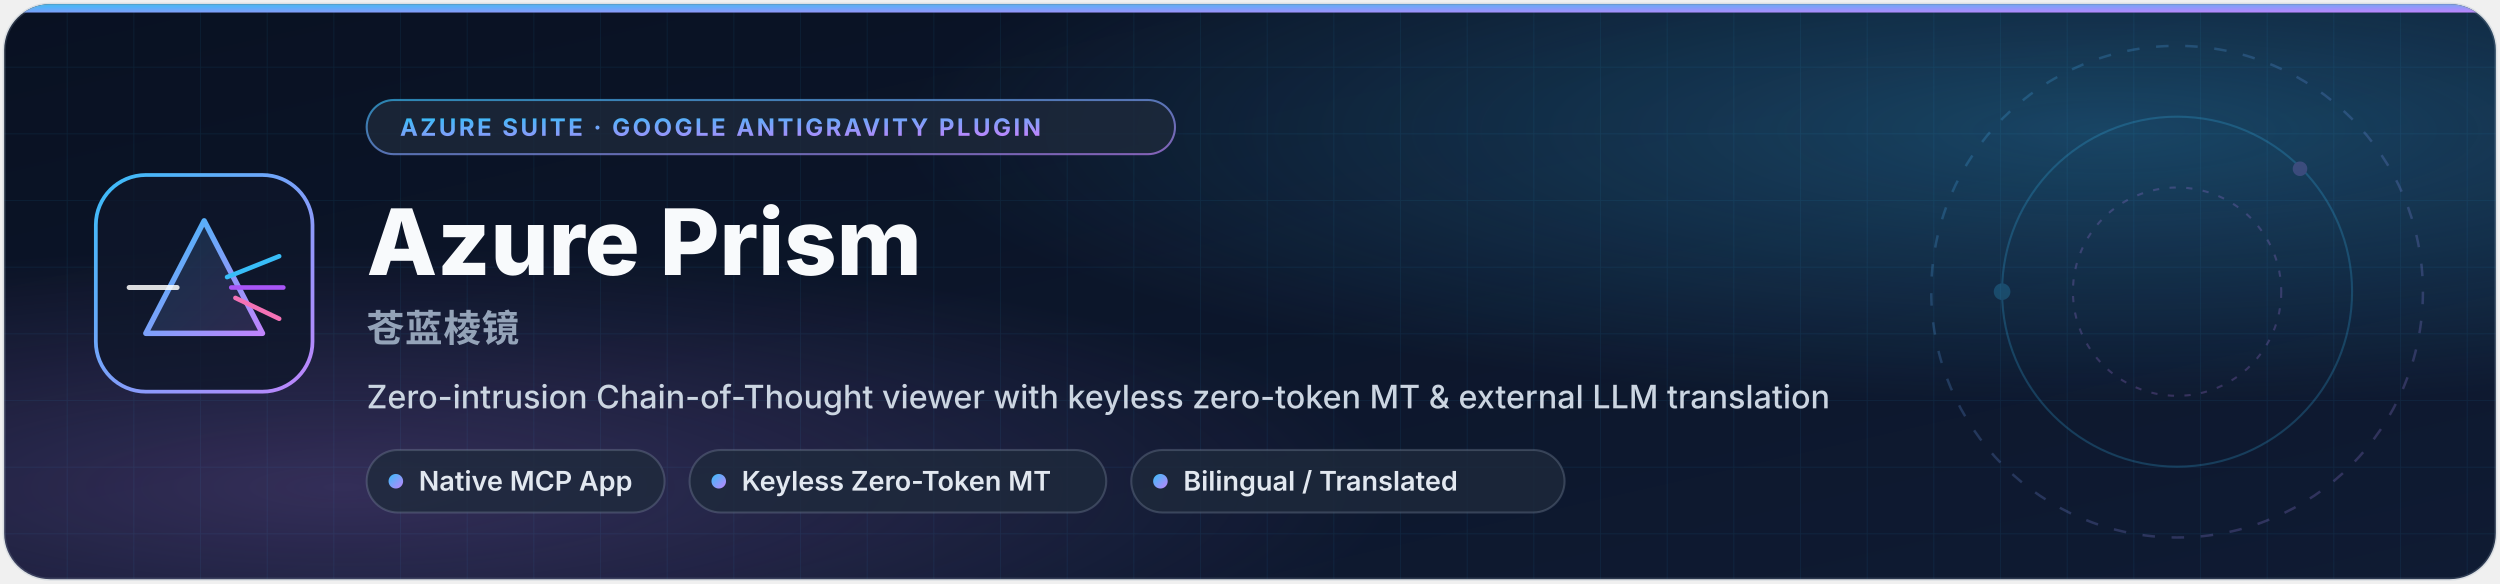
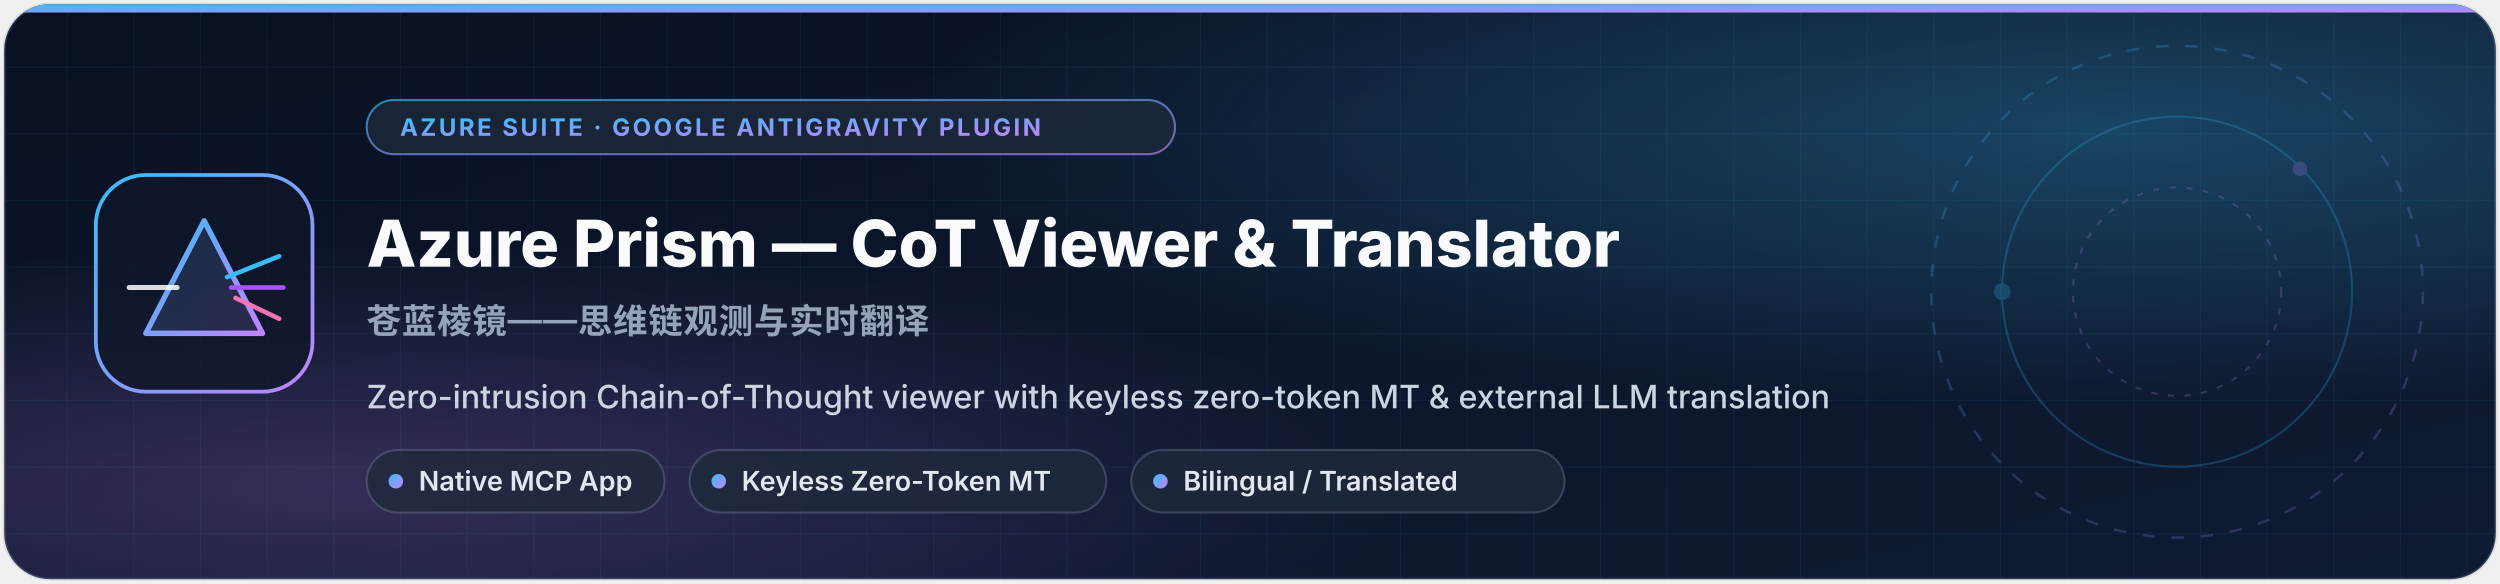
- <svg xmlns="http://www.w3.org/2000/svg" viewBox="0 0 1200 280" width="1200" height="280" role="img" aria-label="Azure Prism">
+ <svg xmlns="http://www.w3.org/2000/svg" viewBox="0 0 1200 280" width="1200" height="280" role="img" aria-label="Azure Prism — CoT Viewer &amp; Translator">
  <defs>
    <linearGradient id="bgGrad" x1="0%" y1="0%" x2="100%" y2="100%">
      <stop offset="0%" stop-color="#091122" />
      <stop offset="100%" stop-color="#0f1b33" />
    </linearGradient>
    <linearGradient id="accentGrad" x1="0%" y1="0%" x2="100%" y2="100%">
      <stop offset="0%" stop-color="#38bdf8" />
      <stop offset="100%" stop-color="#c084fc" />
    </linearGradient>
    <radialGradient id="glow1" cx="84%" cy="22%" r="48%">
      <stop offset="0%" stop-color="#38bdf8" stop-opacity="0.28" />
      <stop offset="100%" stop-color="#38bdf8" stop-opacity="0" />
    </radialGradient>
    <radialGradient id="glow2" cx="14%" cy="84%" r="42%">
      <stop offset="0%" stop-color="#c084fc" stop-opacity="0.22" />
      <stop offset="100%" stop-color="#c084fc" stop-opacity="0" />
    </radialGradient>
    <pattern id="gridPat" width="32" height="32" patternUnits="userSpaceOnUse">
      <path d="M 32 0 L 0 0 0 32" fill="none" stroke="#38bdf8" stroke-width="0.8" stroke-opacity="0.08" />
    </pattern>
    <clipPath id="outerClip">
      <rect x="2" y="2" width="1196" height="276" rx="22" />
    </clipPath>
  </defs>
  <g clip-path="url(#outerClip)">
    <rect x="2" y="2" width="1196" height="276" rx="22" fill="url(#bgGrad)" />
    <rect x="2" y="2" width="1196" height="276" fill="url(#gridPat)" />
    <rect x="2" y="2" width="1196" height="276" fill="url(#glow1)" />
    <rect x="2" y="2" width="1196" height="276" fill="url(#glow2)" />
    <rect x="2" y="2" width="1196" height="4" fill="url(#accentGrad)" />
    <g opacity="0.22" transform="translate(1045, 140)">
      <circle cx="0" cy="0" r="118" fill="none" stroke="url(#accentGrad)" stroke-width="1.2" stroke-dasharray="6 8" />
      <circle cx="0" cy="0" r="84" fill="none" stroke="#38bdf8" stroke-width="1" />
      <circle cx="0" cy="0" r="50" fill="none" stroke="#c084fc" stroke-width="1" stroke-dasharray="3 5" />
      <circle cx="-84" cy="0" r="4" fill="#38bdf8" />
      <circle cx="59" cy="-59" r="3.5" fill="#c084fc" />
    </g>
    <g transform="translate(46, 84)">
      <rect width="104" height="104" rx="24" fill="rgba(15,23,42,0.72)" stroke="url(#accentGrad)" stroke-width="1.8" />
      <g transform="translate(4, 4)">
        <polygon points="48,18 76,72 20,72" fill="url(#accentGrad)" fill-opacity="0.16" stroke="url(#accentGrad)" stroke-width="2.6" stroke-linejoin="round" />
        <line x1="12" y1="50" x2="35" y2="50" stroke="#ffffff" stroke-width="2.4" stroke-linecap="round" opacity="0.85" />
        <line x1="59" y1="45" x2="84" y2="35" stroke="#38bdf8" stroke-width="2.2" stroke-linecap="round" />
        <line x1="61" y1="50" x2="86" y2="50" stroke="#a855f7" stroke-width="2.2" stroke-linecap="round" />
        <line x1="63" y1="55" x2="84" y2="65" stroke="#f472b6" stroke-width="2.2" stroke-linecap="round" />
      </g>
    </g>
    <g transform="translate(176, 48)">
      <rect width="388" height="26" rx="13" fill="rgba(30,41,59,0.78)" stroke="url(#accentGrad)" stroke-width="1" stroke-opacity="0.65" />
      <text x="16" y="17.2" font-size="11.5" font-weight="700" letter-spacing="1.2" fill="url(#accentGrad)" font-family="-apple-system, BlinkMacSystemFont, 'Segoe UI', 'PingFang SC', 'Microsoft YaHei', sans-serif">AZURE SUITE  ·  GOOGLE ANTIGRAVITY PLUGIN</text>
    </g>
-     <text x="176" y="132" font-size="44" font-weight="800" fill="#f8fafc" font-family="-apple-system, BlinkMacSystemFont, 'Segoe UI', 'PingFang SC', 'Microsoft YaHei', sans-serif">Azure Prism</text>
-     <text x="176" y="164" font-size="18" font-weight="600" fill="#94a3b8" letter-spacing="0.4" font-family="-apple-system, BlinkMacSystemFont, 'Segoe UI', 'PingFang SC', 'Microsoft YaHei', sans-serif">苍蓝棱镜</text>
+     <text x="176" y="128" font-size="31" font-weight="800" fill="#f8fafc" font-family="-apple-system, BlinkMacSystemFont, 'Segoe UI', 'PingFang SC', 'Microsoft YaHei', sans-serif">Azure Prism — CoT Viewer &amp; Translator</text>
+     <text x="176" y="160" font-size="16.5" font-weight="600" fill="#94a3b8" letter-spacing="0.4" font-family="-apple-system, BlinkMacSystemFont, 'Segoe UI', 'PingFang SC', 'Microsoft YaHei', sans-serif">苍蓝棱镜——思维链观测与实时翻译</text>
    <text x="176" y="196" font-size="15.5" font-weight="500" fill="#cbd5e1" font-family="-apple-system, BlinkMacSystemFont, 'Segoe UI', 'PingFang SC', 'Microsoft YaHei', sans-serif">Zero-intrusion Chain-of-Thought viewer with keyless zero-token MT &amp; external LLM translation</text>
    <g transform="translate(176, 216)">
      <rect width="143" height="30" rx="15" fill="rgba(30,41,59,0.78)" stroke="rgba(148,163,184,0.28)" stroke-width="1" />
      <circle cx="14" cy="15" r="3.5" fill="url(#accentGrad)" />
      <text x="25" y="19.5" font-size="13" font-weight="600" fill="#e2e8f0" font-family="-apple-system, BlinkMacSystemFont, 'Segoe UI', 'PingFang SC', 'Microsoft YaHei', sans-serif">Native MCP App</text>
    </g>
    <g transform="translate(331, 216)">
      <rect width="200" height="30" rx="15" fill="rgba(30,41,59,0.78)" stroke="rgba(148,163,184,0.28)" stroke-width="1" />
      <circle cx="14" cy="15" r="3.5" fill="url(#accentGrad)" />
      <text x="25" y="19.5" font-size="13" font-weight="600" fill="#e2e8f0" font-family="-apple-system, BlinkMacSystemFont, 'Segoe UI', 'PingFang SC', 'Microsoft YaHei', sans-serif">Keyless Zero-Token MT</text>
    </g>
    <g transform="translate(543, 216)">
      <rect width="208" height="30" rx="15" fill="rgba(30,41,59,0.78)" stroke="rgba(148,163,184,0.28)" stroke-width="1" />
      <circle cx="14" cy="15" r="3.5" fill="url(#accentGrad)" />
      <text x="25" y="19.5" font-size="13" font-weight="600" fill="#e2e8f0" font-family="-apple-system, BlinkMacSystemFont, 'Segoe UI', 'PingFang SC', 'Microsoft YaHei', sans-serif">Bilingual / Translated</text>
    </g>
  </g>
  <rect x="2" y="2" width="1196" height="276" rx="22" fill="none" stroke="rgba(148,163,184,0.22)" stroke-width="1.5" />
</svg>
